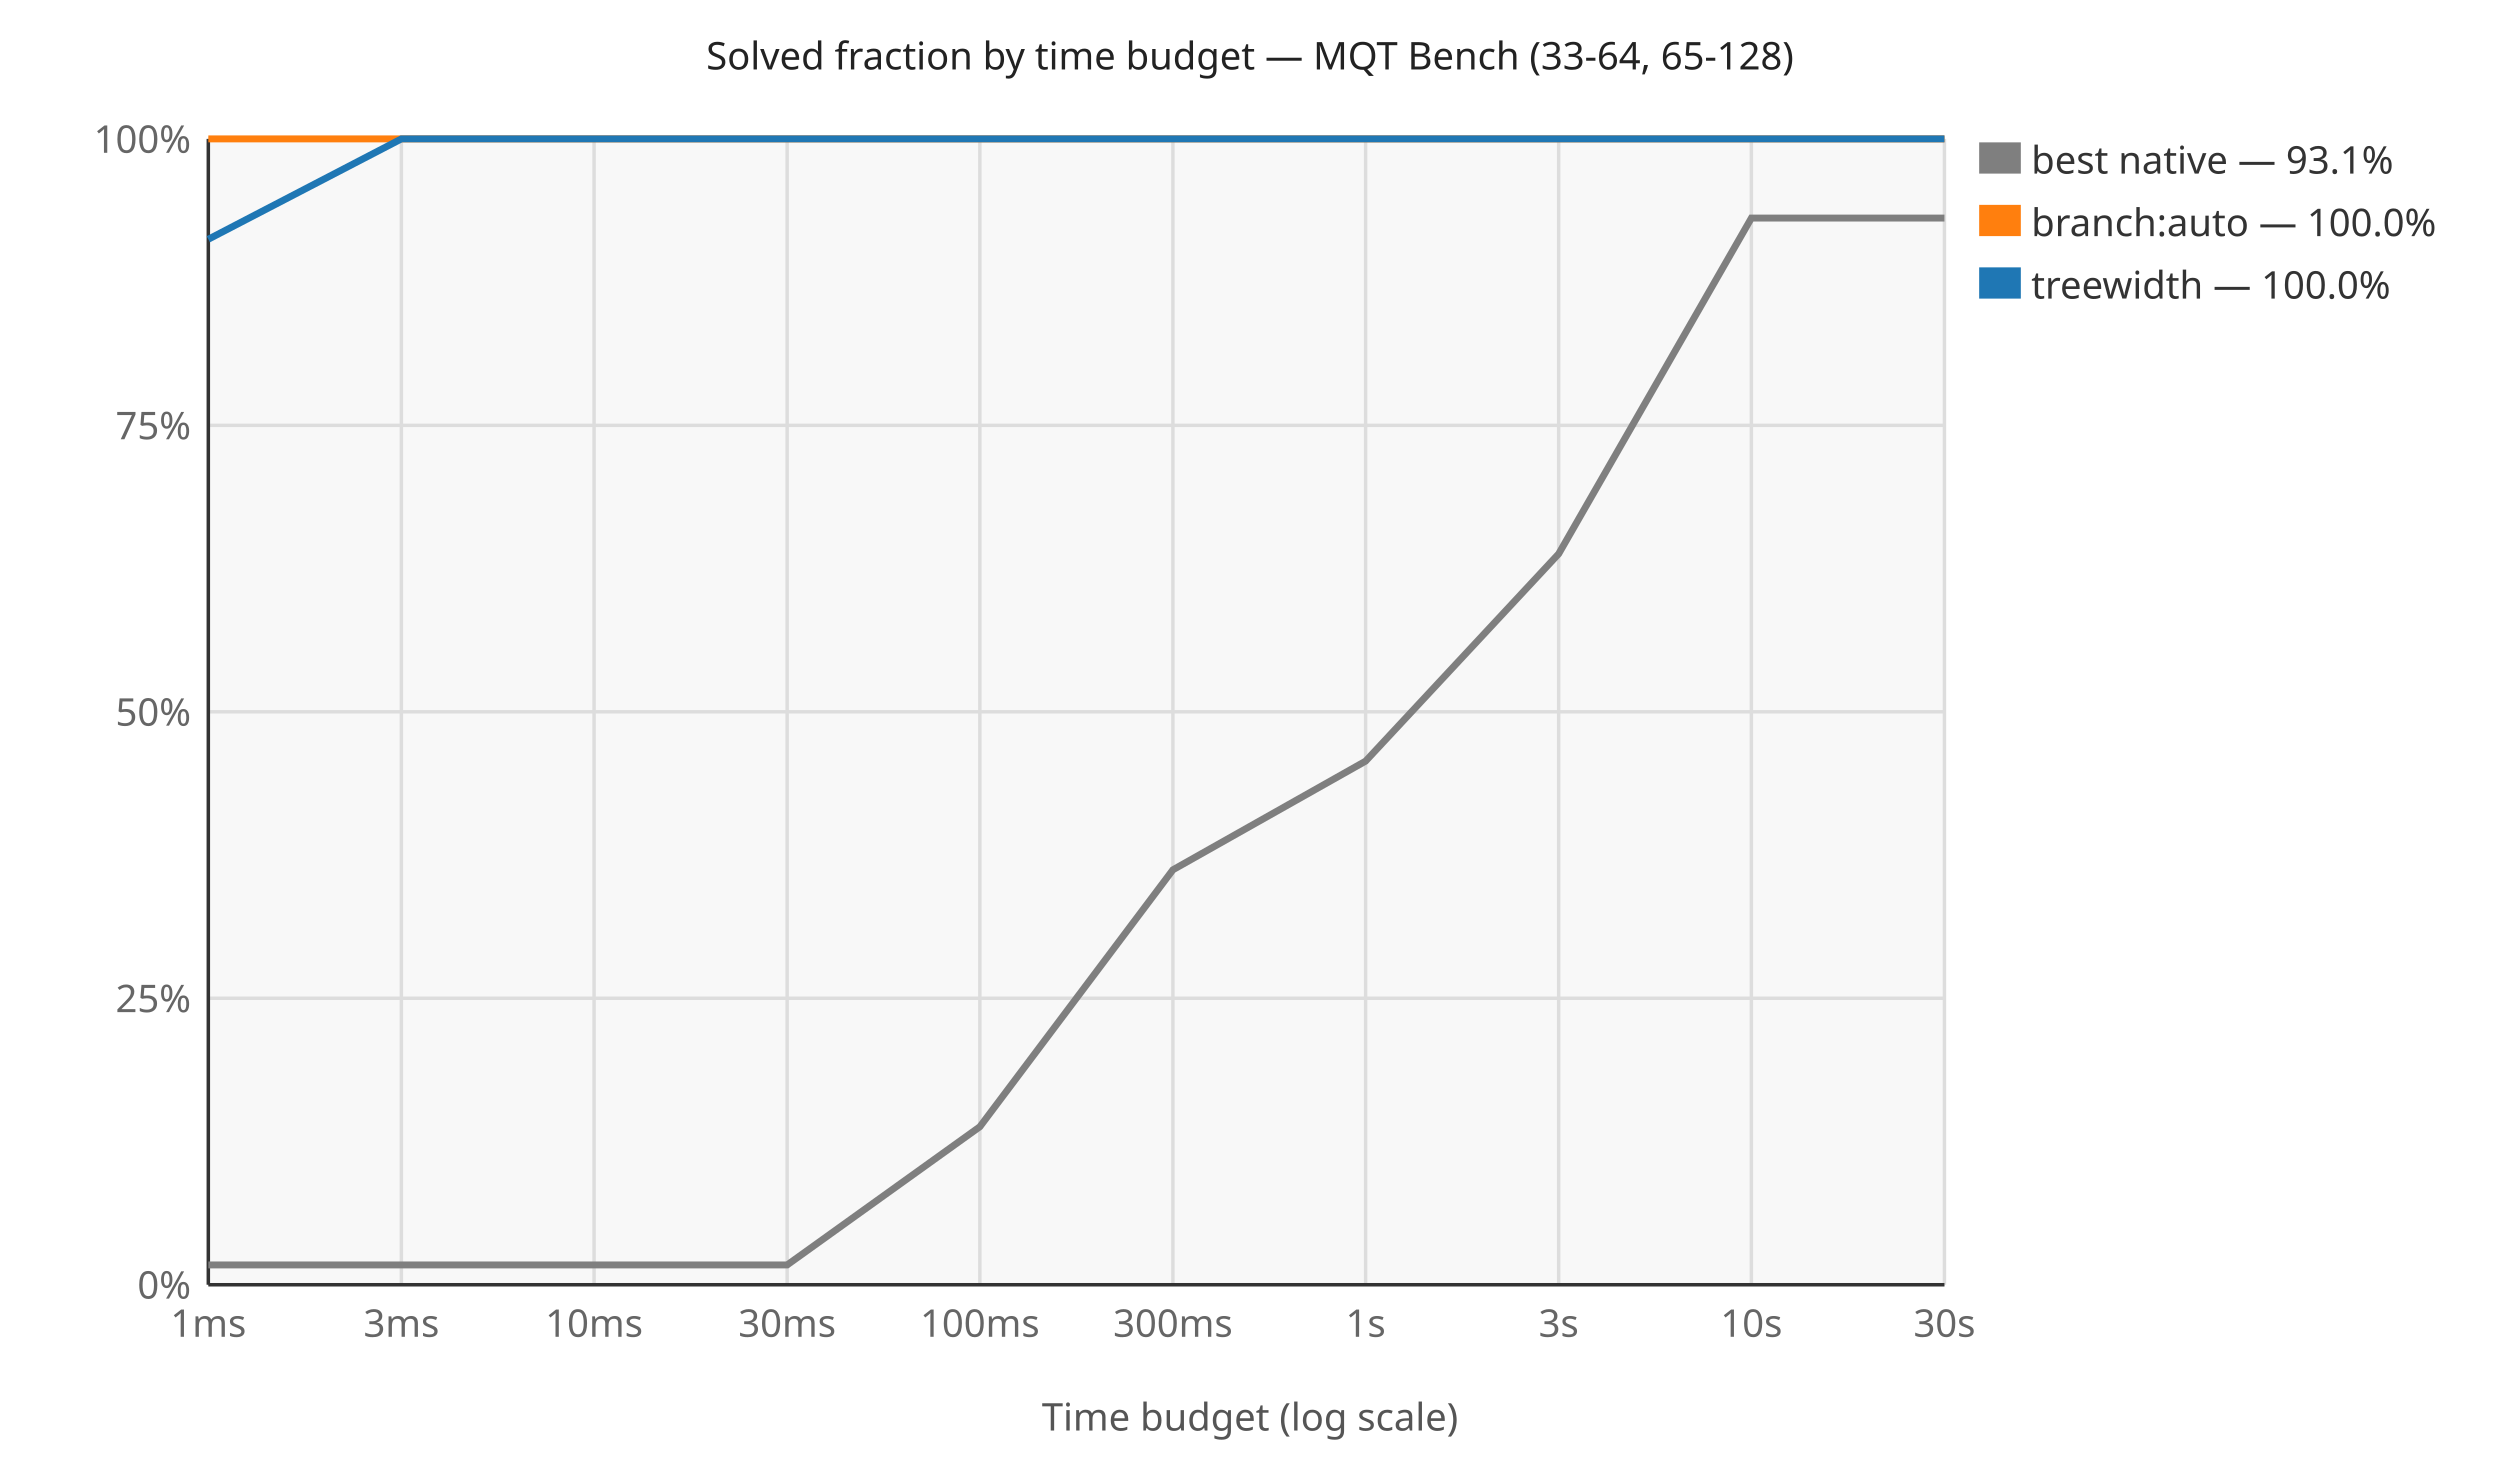
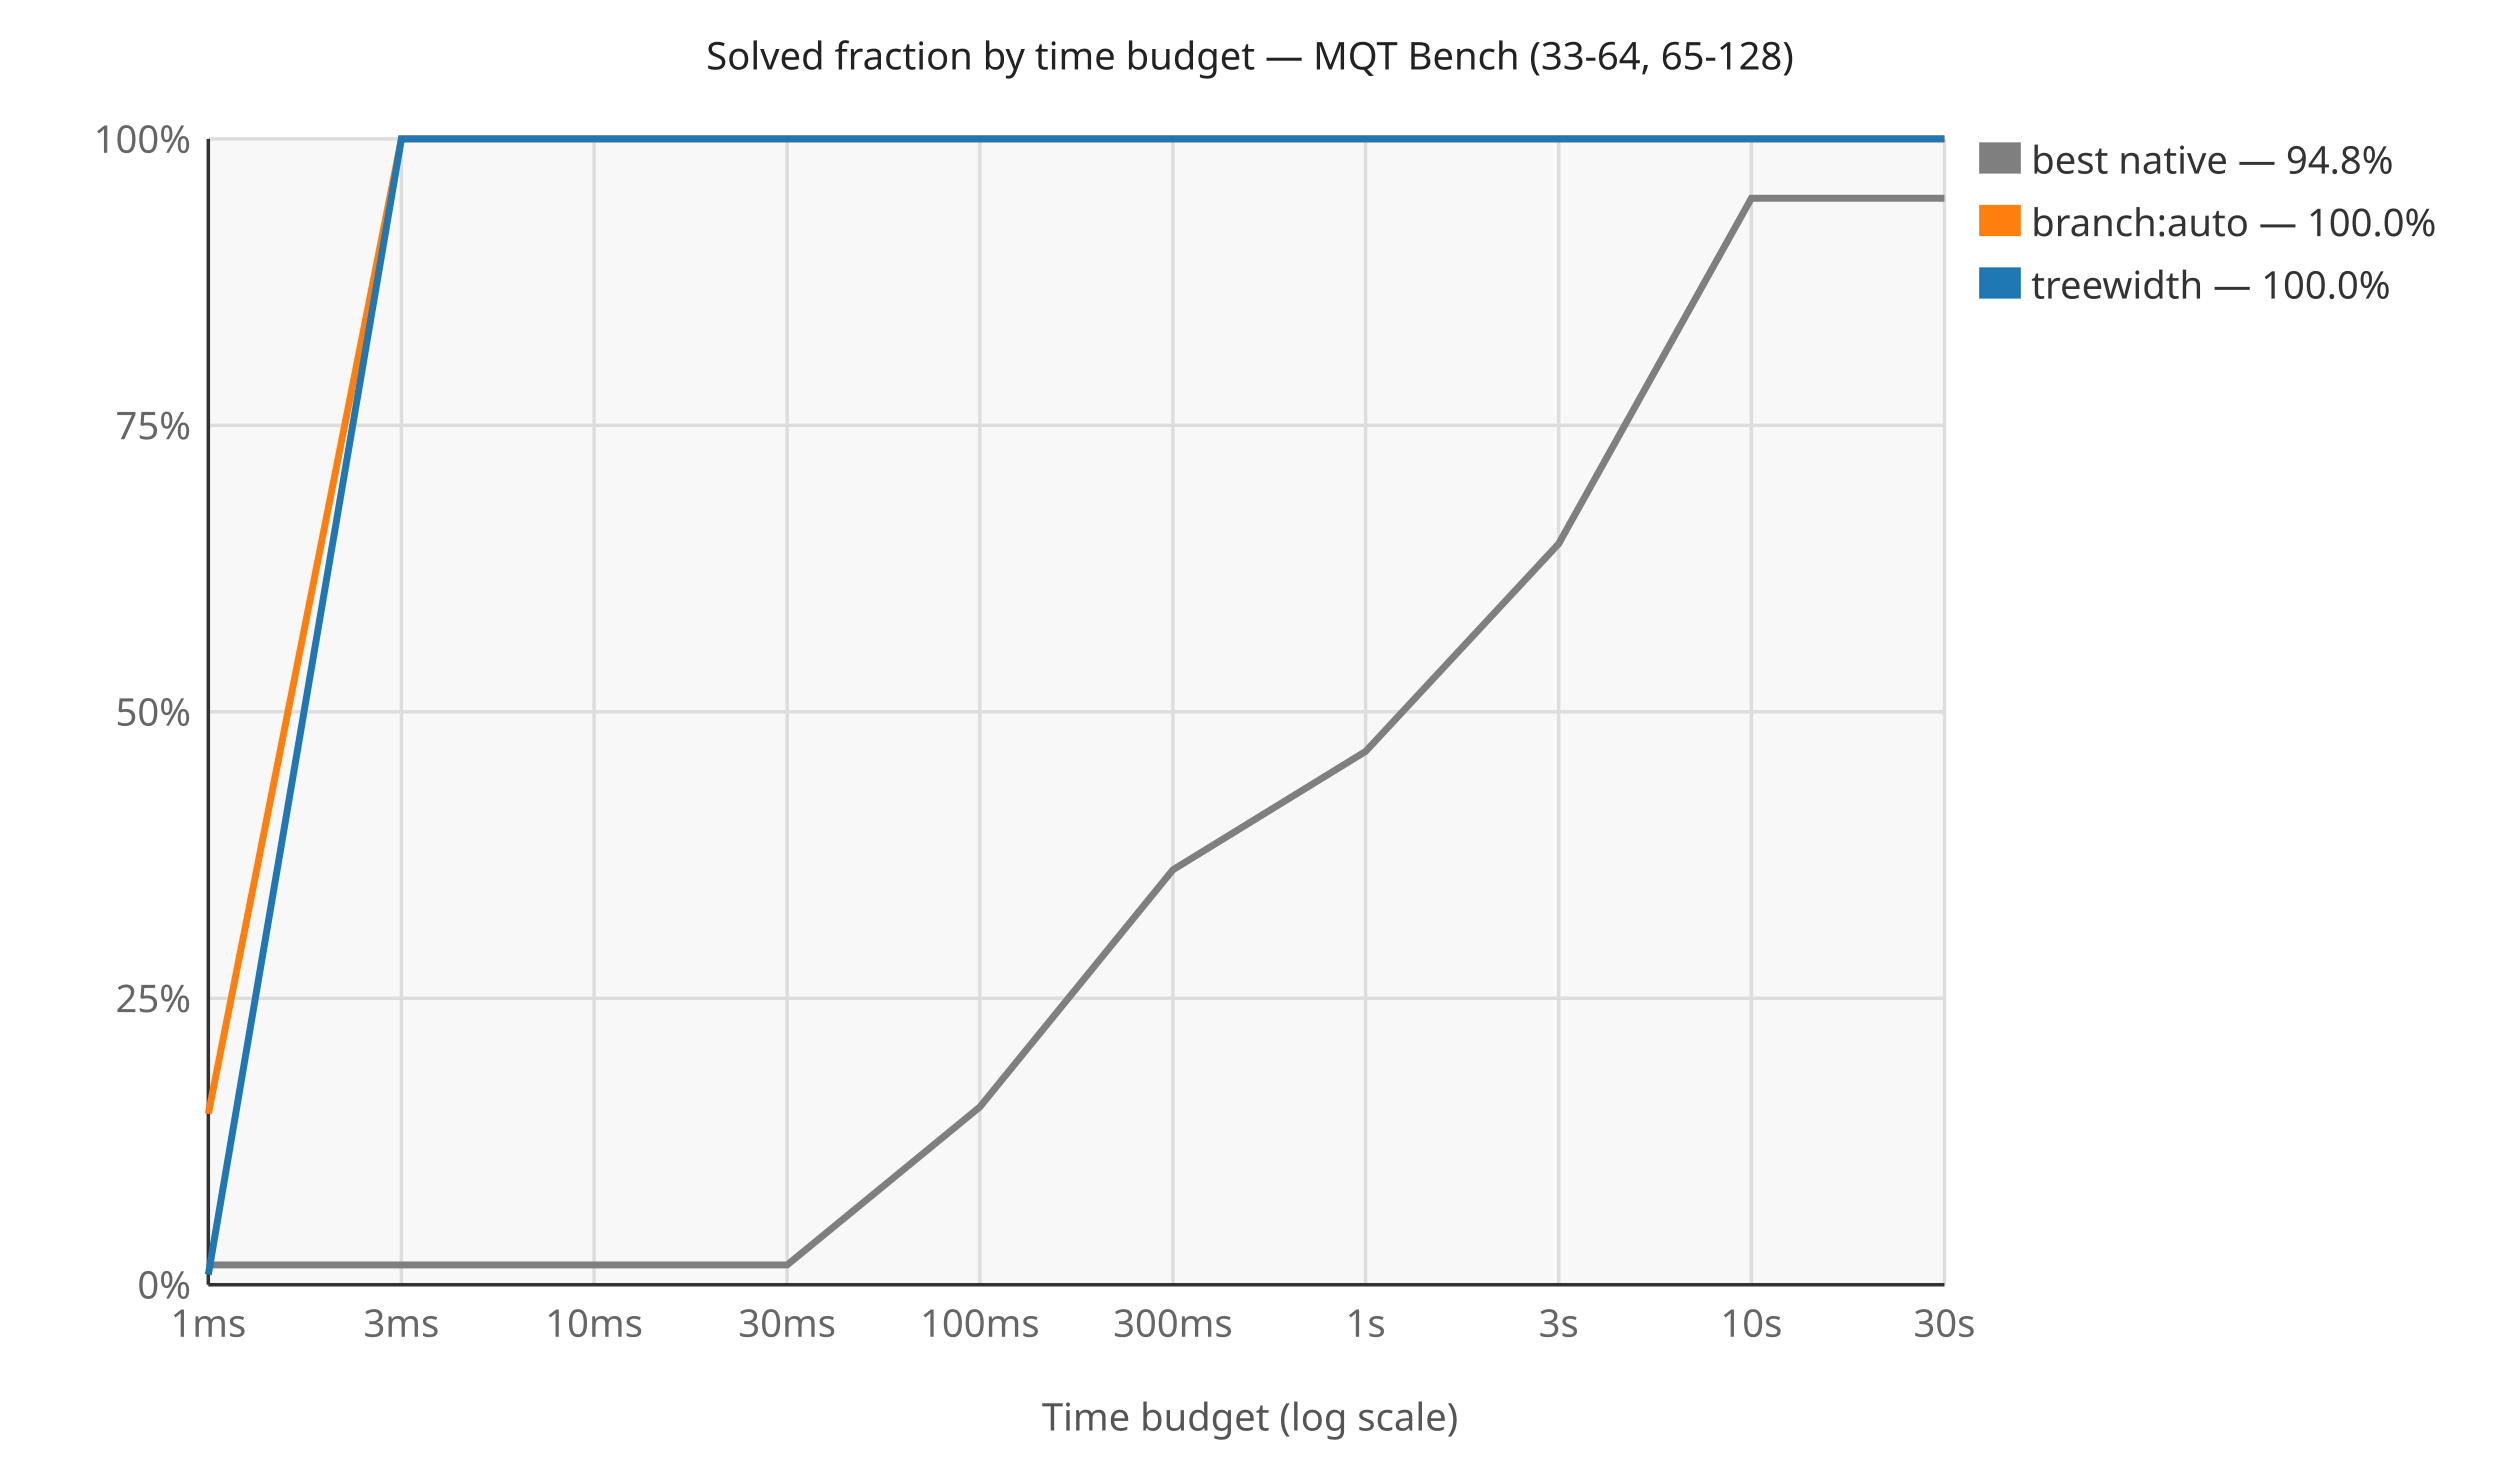
<svg xmlns="http://www.w3.org/2000/svg" width="720" height="420" viewBox="0 0 720 420">
  <style>text{font-family:sans-serif;font-size:11px;}</style>
  <rect x="60.0" y="40.0" width="500.0" height="330.0" fill="#f8f8f8" opacity="1.00" />
  <line x1="60.0" y1="370.0" x2="560.0" y2="370.0" stroke="#ddd" stroke-width="1.0" />
  <text x="55.0" y="374.0" text-anchor="end" fill="#666" font-size="10">0%</text>
  <line x1="60.0" y1="287.5" x2="560.0" y2="287.5" stroke="#ddd" stroke-width="1.0" />
  <text x="55.0" y="291.5" text-anchor="end" fill="#666" font-size="10">25%</text>
  <line x1="60.0" y1="205.0" x2="560.0" y2="205.0" stroke="#ddd" stroke-width="1.0" />
  <text x="55.0" y="209.0" text-anchor="end" fill="#666" font-size="10">50%</text>
  <line x1="60.0" y1="122.5" x2="560.0" y2="122.5" stroke="#ddd" stroke-width="1.0" />
  <text x="55.0" y="126.5" text-anchor="end" fill="#666" font-size="10">75%</text>
  <line x1="60.0" y1="40.0" x2="560.0" y2="40.0" stroke="#ddd" stroke-width="1.0" />
  <text x="55.0" y="44.0" text-anchor="end" fill="#666" font-size="10">100%</text>
  <line x1="60.0" y1="40.0" x2="60.0" y2="370.0" stroke="#ddd" stroke-width="1.0" />
  <text x="60.0" y="385.0" text-anchor="middle" fill="#666" font-size="10">1ms</text>
  <line x1="115.6" y1="40.0" x2="115.6" y2="370.0" stroke="#ddd" stroke-width="1.0" />
  <text x="115.6" y="385.0" text-anchor="middle" fill="#666" font-size="10">3ms</text>
  <line x1="171.1" y1="40.0" x2="171.1" y2="370.0" stroke="#ddd" stroke-width="1.0" />
  <text x="171.1" y="385.0" text-anchor="middle" fill="#666" font-size="10">10ms</text>
  <line x1="226.7" y1="40.0" x2="226.7" y2="370.0" stroke="#ddd" stroke-width="1.0" />
  <text x="226.7" y="385.0" text-anchor="middle" fill="#666" font-size="10">30ms</text>
  <line x1="282.2" y1="40.0" x2="282.2" y2="370.0" stroke="#ddd" stroke-width="1.0" />
  <text x="282.2" y="385.0" text-anchor="middle" fill="#666" font-size="10">100ms</text>
  <line x1="337.8" y1="40.0" x2="337.8" y2="370.0" stroke="#ddd" stroke-width="1.0" />
  <text x="337.8" y="385.0" text-anchor="middle" fill="#666" font-size="10">300ms</text>
  <line x1="393.3" y1="40.0" x2="393.3" y2="370.0" stroke="#ddd" stroke-width="1.0" />
  <text x="393.3" y="385.0" text-anchor="middle" fill="#666" font-size="10">1s</text>
  <line x1="448.9" y1="40.0" x2="448.9" y2="370.0" stroke="#ddd" stroke-width="1.0" />
  <text x="448.9" y="385.0" text-anchor="middle" fill="#666" font-size="10">3s</text>
  <line x1="504.4" y1="40.0" x2="504.4" y2="370.0" stroke="#ddd" stroke-width="1.0" />
  <text x="504.4" y="385.0" text-anchor="middle" fill="#666" font-size="10">10s</text>
  <line x1="560.0" y1="40.0" x2="560.0" y2="370.0" stroke="#ddd" stroke-width="1.0" />
  <text x="560.0" y="385.0" text-anchor="middle" fill="#666" font-size="10">30s</text>
  <line x1="60.0" y1="40.0" x2="60.0" y2="370.0" stroke="#333" stroke-width="1.0" />
  <line x1="60.0" y1="370.0" x2="560.0" y2="370.0" stroke="#333" stroke-width="1.0" />
-   <polyline points="60.0,364.3 115.6,364.3 171.1,364.3 226.7,364.3 282.2,324.5 337.8,250.5 393.3,219.2 448.9,159.5 504.4,62.8 560.0,62.8" stroke="#7f7f7f" stroke-width="2.0" fill="none" />
+   <polyline points="60.0,364.3 115.6,364.3 171.1,364.3 226.7,364.3 282.2,318.8 337.8,250.5 393.3,216.4 448.9,156.6 504.4,57.1 560.0,57.1" stroke="#7f7f7f" stroke-width="2.0" fill="none" />
  <rect x="570.0" y="41.0" width="12.0" height="9.0" fill="#7f7f7f" opacity="1.00" />
-   <text x="585.0" y="50.0" text-anchor="start" fill="#333" font-size="10">best native — 93.1%</text>
-   <polyline points="60.0,40.0 115.6,40.0 171.1,40.0 226.7,40.0 282.2,40.0 337.8,40.0 393.3,40.0 448.9,40.0 504.4,40.0 560.0,40.0" stroke="#ff7f0e" stroke-width="2.0" fill="none" />
+   <text x="585.0" y="50.0" text-anchor="start" fill="#333" font-size="10">best native — 94.8%</text>
+   <polyline points="60.0,320.8 115.6,40.0 171.1,40.0 226.7,40.0 282.2,40.0 337.8,40.0 393.3,40.0 448.9,40.0 504.4,40.0 560.0,40.0" stroke="#ff7f0e" stroke-width="2.0" fill="none" />
  <rect x="570.0" y="59.0" width="12.0" height="9.0" fill="#ff7f0e" opacity="1.00" />
  <text x="585.0" y="68.0" text-anchor="start" fill="#333" font-size="10">branch:auto — 100.0%</text>
-   <polyline points="60.0,68.9 115.6,40.0 171.1,40.0 226.7,40.0 282.2,40.0 337.8,40.0 393.3,40.0 448.9,40.0 504.4,40.0 560.0,40.0" stroke="#1f77b4" stroke-width="2.0" fill="none" />
+   <polyline points="60.0,367.1 115.6,40.0 171.1,40.0 226.7,40.0 282.2,40.0 337.8,40.0 393.3,40.0 448.9,40.0 504.4,40.0 560.0,40.0" stroke="#1f77b4" stroke-width="2.0" fill="none" />
  <rect x="570.0" y="77.0" width="12.0" height="9.0" fill="#1f77b4" opacity="1.00" />
  <text x="585.0" y="86.0" text-anchor="start" fill="#333" font-size="10">treewidth — 100.0%</text>
  <text x="360.0" y="20.0" text-anchor="middle" fill="#222" font-size="13">Solved fraction by time budget — MQT Bench (33-64, 65-128)</text>
  <text x="360.0" y="412.0" text-anchor="middle" fill="#555" font-size="10">Time budget (log scale)</text>
</svg>
